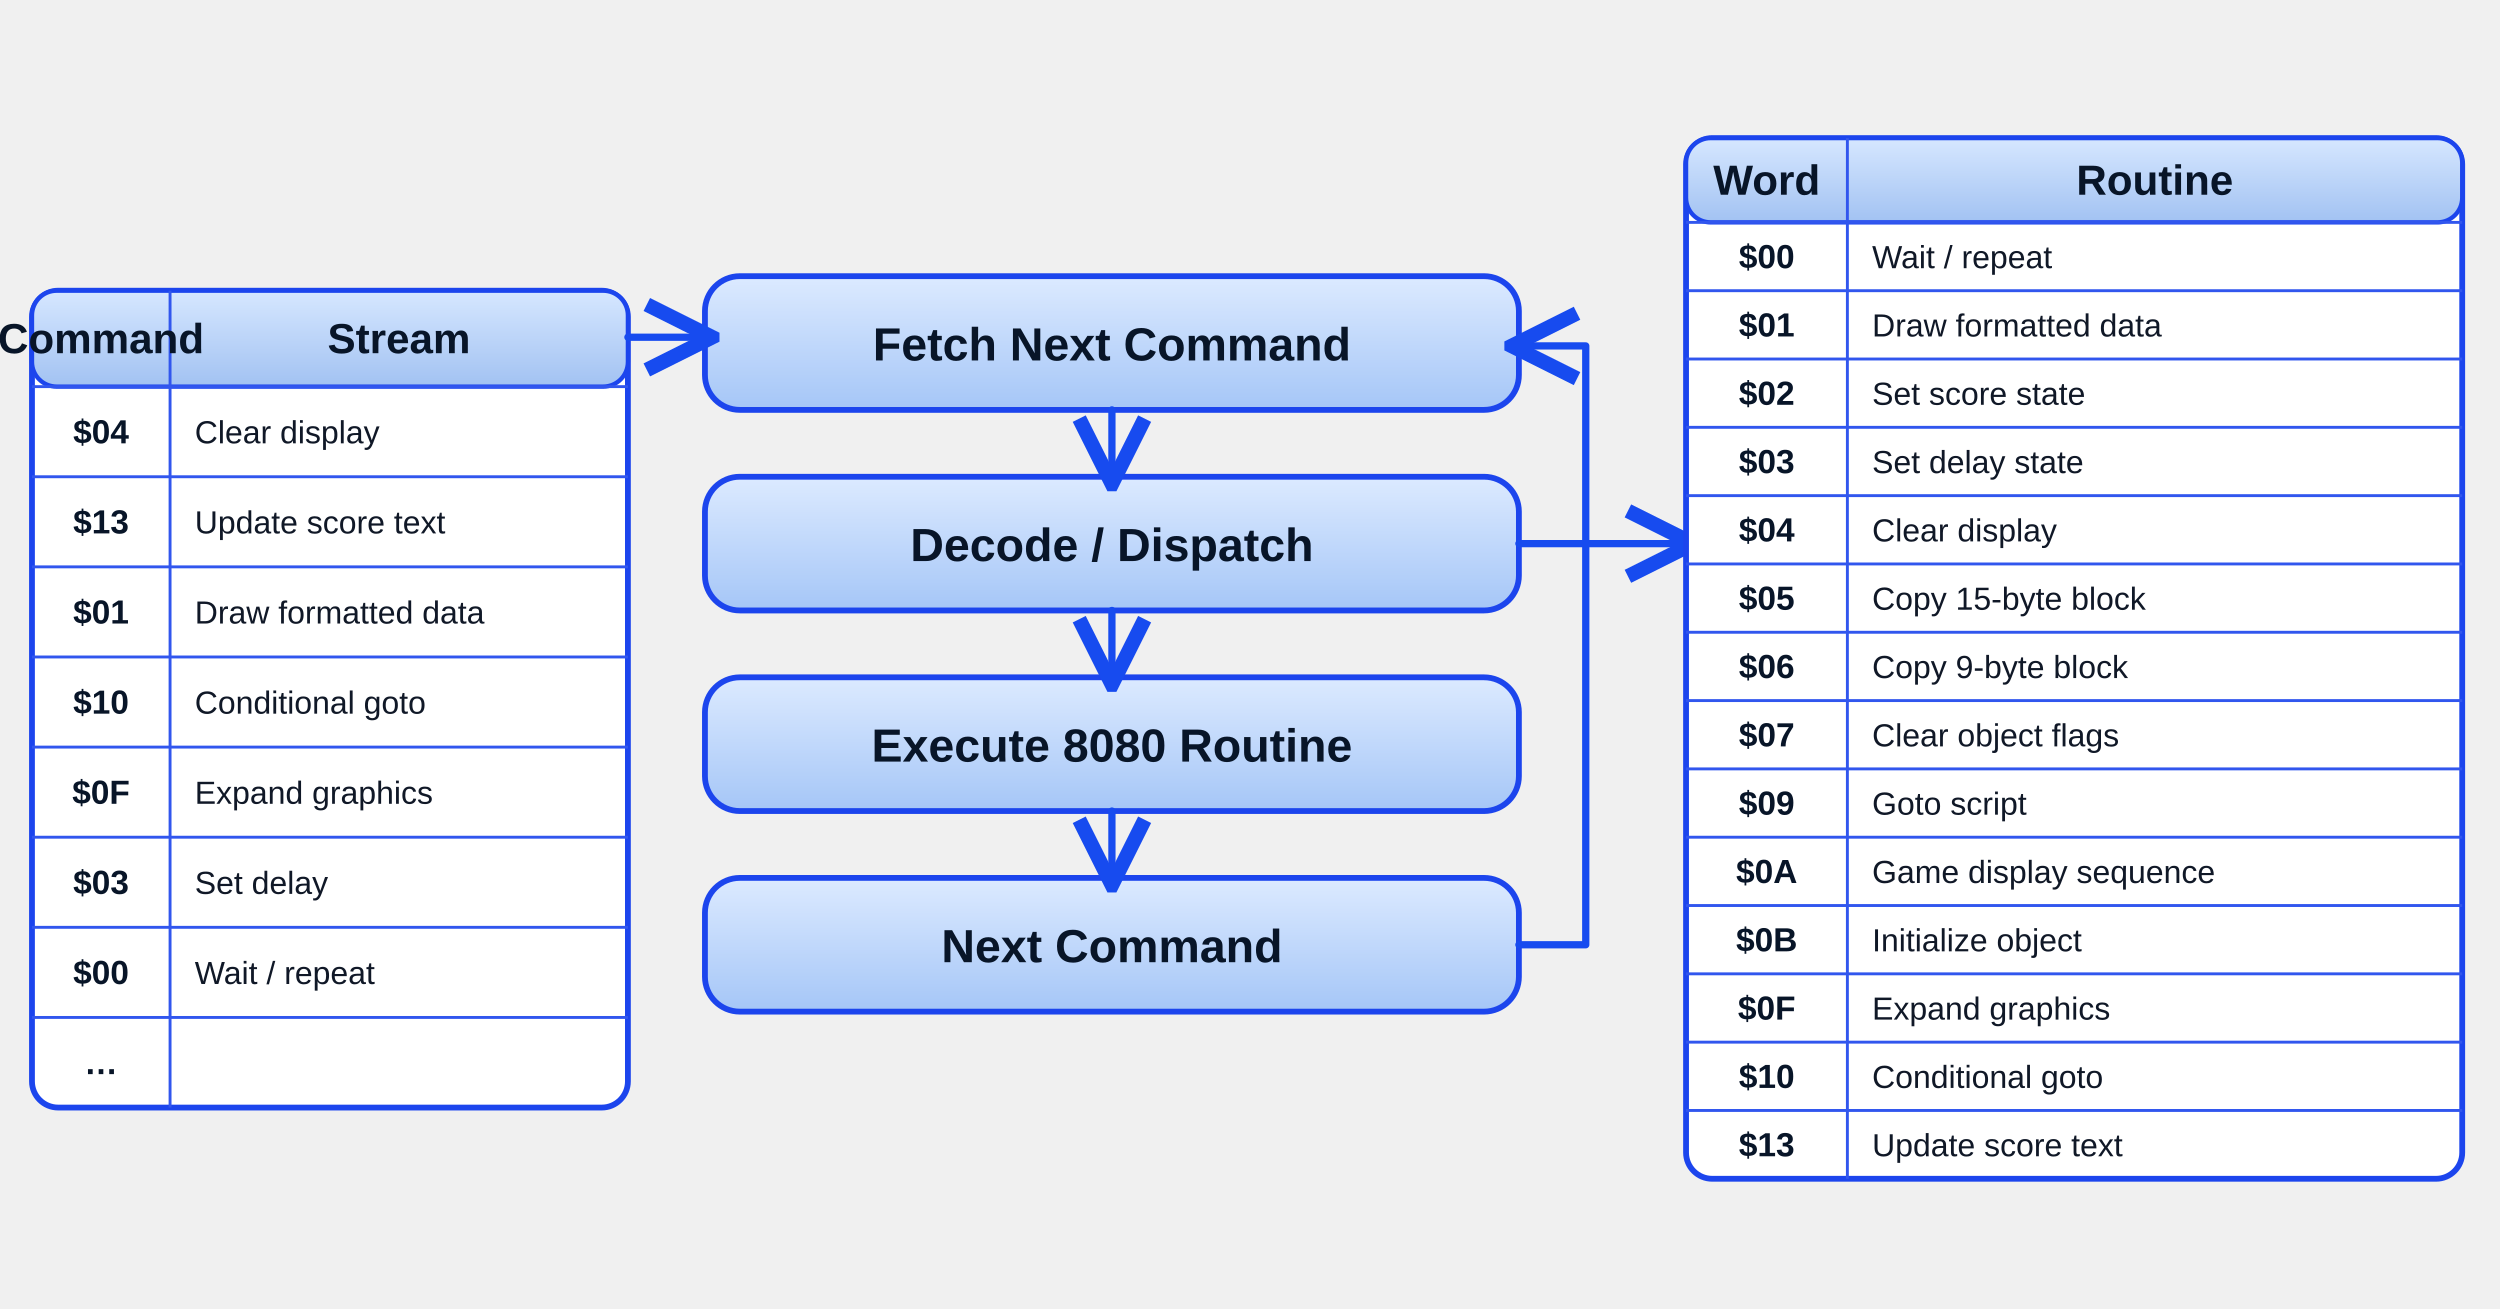
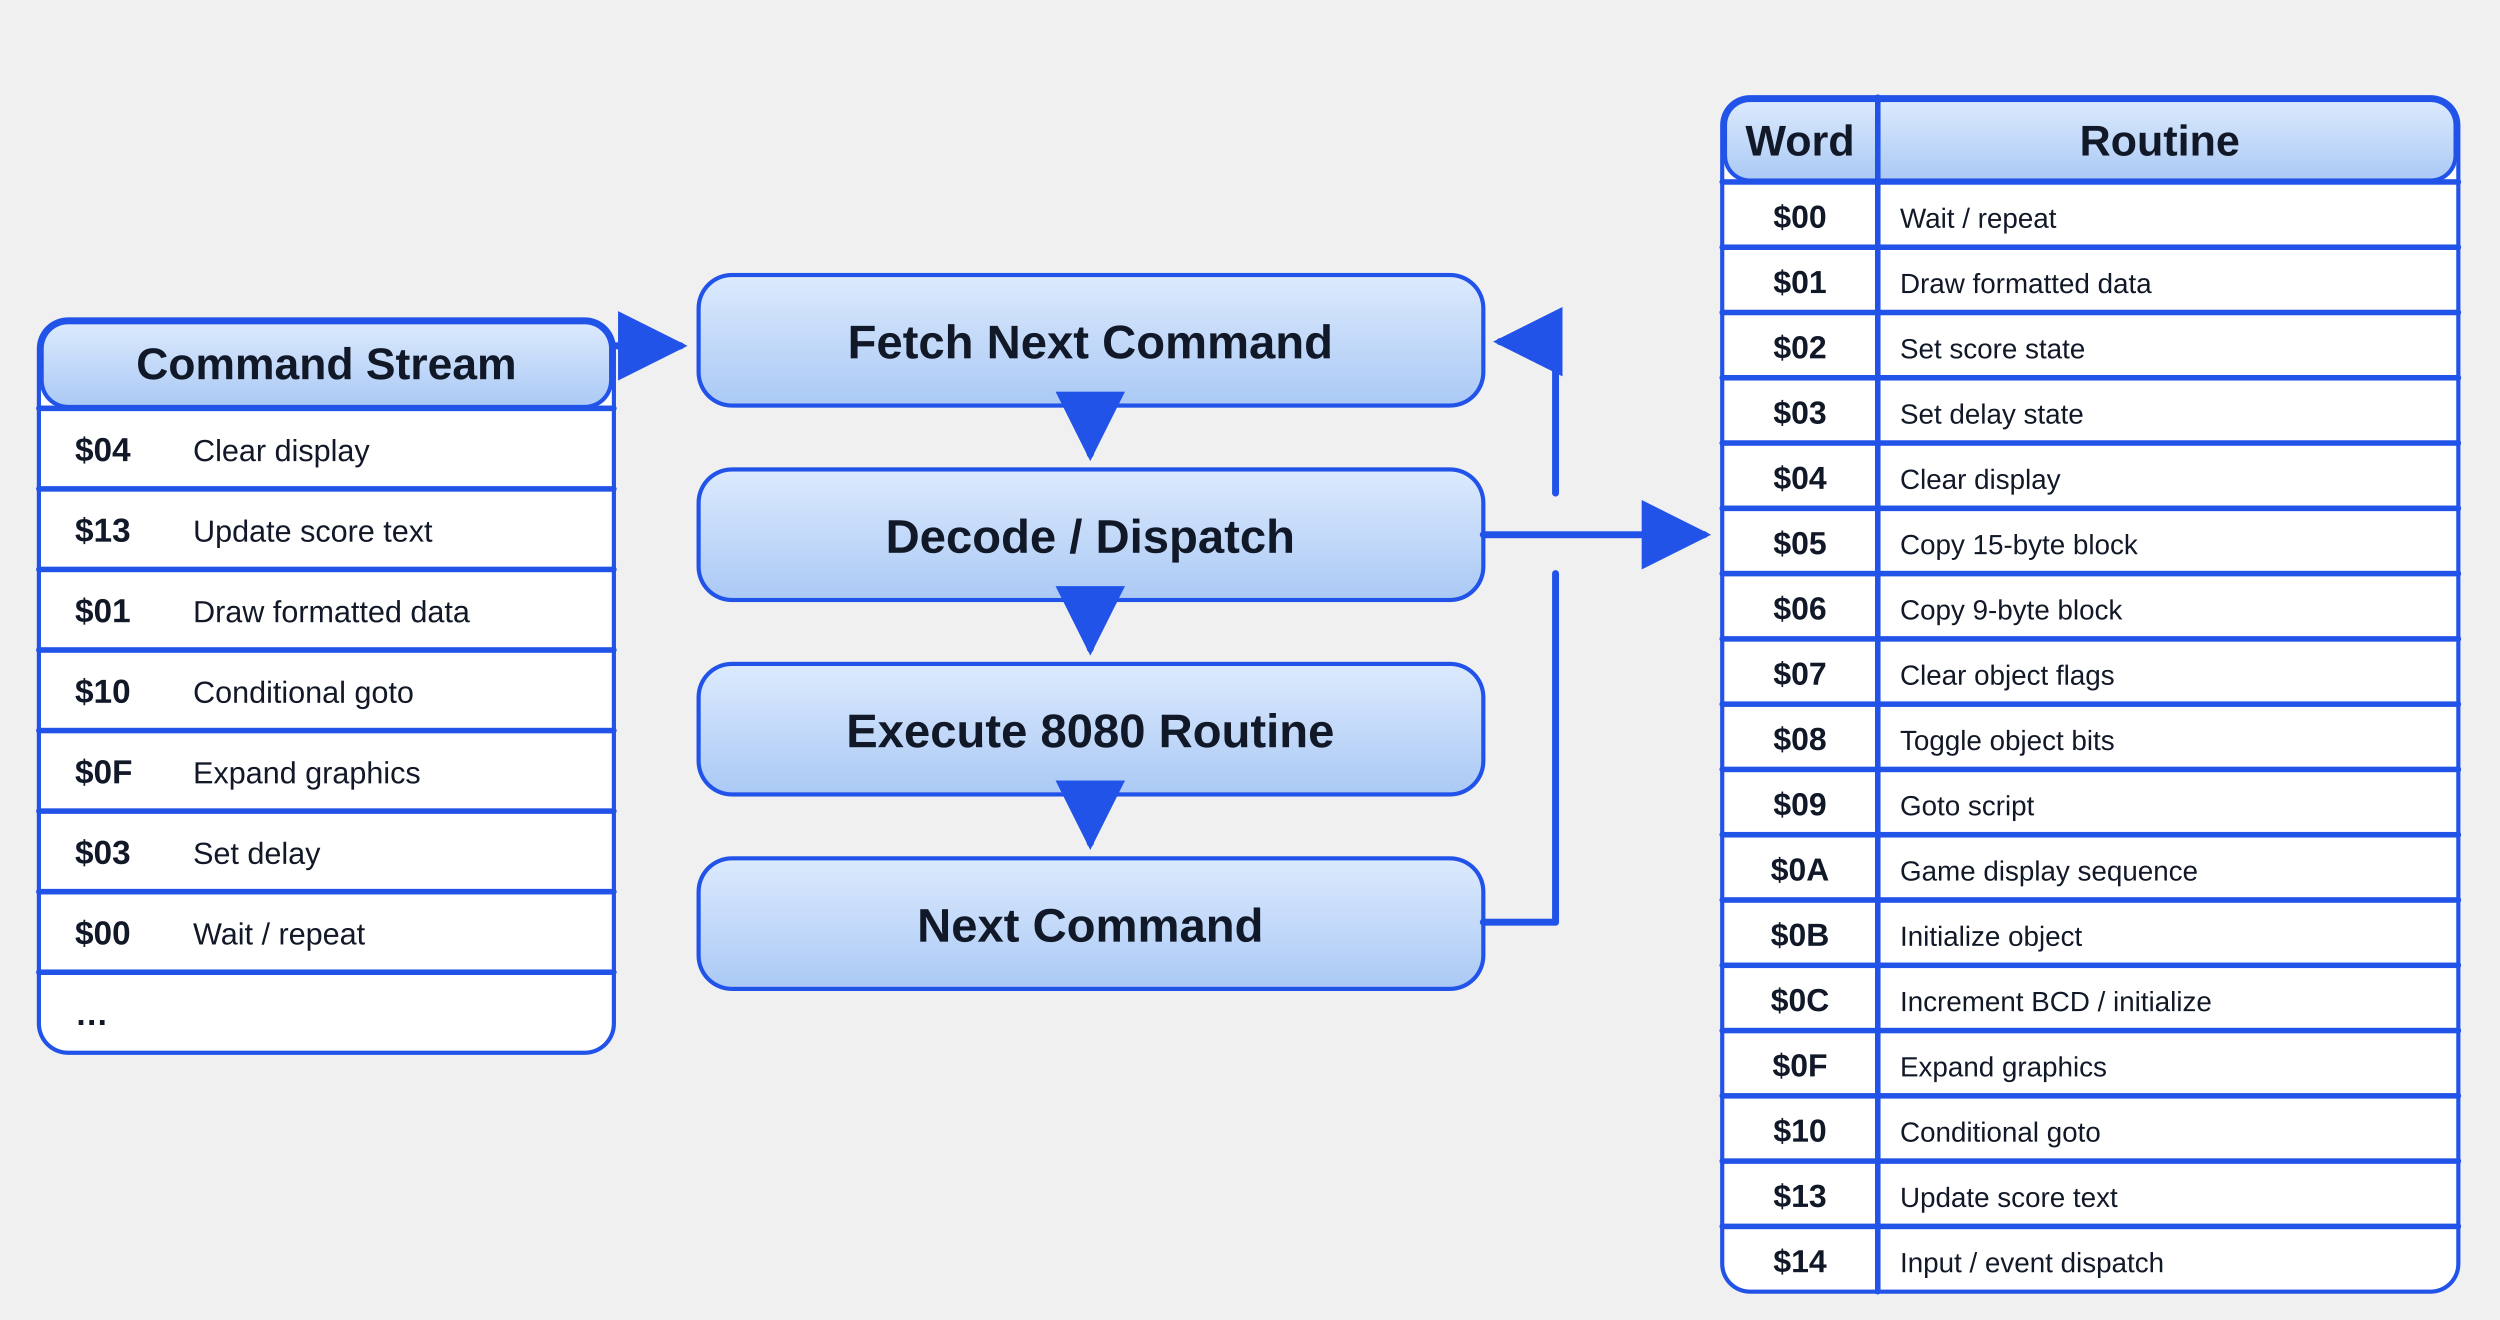
- <svg xmlns="http://www.w3.org/2000/svg" width="1720" height="900" viewBox="0 0 1720 900" role="img" aria-labelledby="diagramTitle diagramDesc">
+ <svg xmlns="http://www.w3.org/2000/svg" width="1800" height="950" viewBox="0 0 1800 950" role="img" aria-labelledby="t d">
  <defs>
-     <linearGradient id="blueHead" x1="0" y1="0" x2="0" y2="1">
-       <stop offset="0" stop-color="#d6e7ff" />
-       <stop offset="1" stop-color="#a2c2f2" />
+     <linearGradient id="fill" x2="0" y2="1">
+       <stop stop-color="#dceafd" />
+       <stop offset="1" stop-color="#aac9f5" />
    </linearGradient>
-     <linearGradient id="blueFlow" x1="0" y1="0" x2="0" y2="1">
-       <stop offset="0" stop-color="#dceaff" />
-       <stop offset="1" stop-color="#a5c6f7" />
-     </linearGradient>
-     <marker id="tip" markerWidth="11" markerHeight="11" refX="9" refY="5.5" orient="auto" markerUnits="strokeWidth">
-       <path d="M1 1L10 5.5L1 10" fill="none" stroke="#174bef" stroke-width="2" />
+     <marker id="arr" markerWidth="10" markerHeight="10" refX="9" refY="5" orient="auto">
+       <path d="M0 0L10 5L0 10Z" fill="#2253e9" />
    </marker>
-     <style>
- .card{fill:#fff;stroke:#1c45ed;stroke-width:4}
- .head{fill:url(#blueHead);stroke:#1c45ed;stroke-width:3}
- .flow{fill:url(#blueFlow);stroke:#1c45ed;stroke-width:4}
- .line{stroke:#3156ee;stroke-width:2}
- .arrow{fill:none;stroke:#174bef;stroke-width:5;marker-end:url(#tip);stroke-linecap:round;stroke-linejoin:round}
- .h{font:700 29px Arial,sans-serif;fill:#081528}
- .cell{font:22px Arial,sans-serif;fill:#101827}
- .code{font:700 23px Arial,sans-serif;fill:#081528}
- .flowtext{font:700 32px Arial,sans-serif;fill:#081528}
- </style>
  </defs>
-   <rect x="22" y="200" width="410" height="562" rx="18" class="card" />
-   <rect x="22" y="200" width="410" height="66" rx="17" class="head" />
-   <line x1="117" x2="117" y1="200" y2="762" class="line" />
-   <text x="69.5" y="243" class="h" text-anchor="middle">Command</text>
-   <text x="274.5" y="243" class="h" text-anchor="middle">Stream</text>
-   <line x1="22" x2="432" y1="266" y2="266" class="line" />
-   <text x="69.5" y="305" class="code" text-anchor="middle">$04</text>
-   <text x="134" y="305" class="cell">Clear display</text>
-   <line x1="22" x2="432" y1="328" y2="328" class="line" />
-   <text x="69.5" y="367" class="code" text-anchor="middle">$13</text>
-   <text x="134" y="367" class="cell">Update score text</text>
-   <line x1="22" x2="432" y1="390" y2="390" class="line" />
-   <text x="69.5" y="429" class="code" text-anchor="middle">$01</text>
-   <text x="134" y="429" class="cell">Draw formatted data</text>
-   <line x1="22" x2="432" y1="452" y2="452" class="line" />
-   <text x="69.5" y="491" class="code" text-anchor="middle">$10</text>
-   <text x="134" y="491" class="cell">Conditional goto</text>
-   <line x1="22" x2="432" y1="514" y2="514" class="line" />
-   <text x="69.5" y="553" class="code" text-anchor="middle">$0F</text>
-   <text x="134" y="553" class="cell">Expand graphics</text>
-   <line x1="22" x2="432" y1="576" y2="576" class="line" />
-   <text x="69.5" y="615" class="code" text-anchor="middle">$03</text>
-   <text x="134" y="615" class="cell">Set delay</text>
-   <line x1="22" x2="432" y1="638" y2="638" class="line" />
-   <text x="69.5" y="677" class="code" text-anchor="middle">$00</text>
-   <text x="134" y="677" class="cell">Wait / repeat</text>
-   <line x1="22" x2="432" y1="700" y2="700" class="line" />
-   <text x="69.5" y="739" class="code" text-anchor="middle">…</text>
-   <text x="134" y="739" class="cell" />
-   <rect x="485" y="190" width="560" height="92" rx="24" class="flow" />
-   <text x="765" y="248" class="flowtext" text-anchor="middle">Fetch Next Command</text>
-   <rect x="485" y="328" width="560" height="92" rx="24" class="flow" />
-   <text x="765" y="386" class="flowtext" text-anchor="middle">Decode / Dispatch</text>
-   <rect x="485" y="466" width="560" height="92" rx="24" class="flow" />
-   <text x="765" y="524" class="flowtext" text-anchor="middle">Execute 8080 Routine</text>
-   <rect x="485" y="604" width="560" height="92" rx="24" class="flow" />
-   <text x="765" y="662" class="flowtext" text-anchor="middle">Next Command</text>
-   <path d="M432 232H485" class="arrow" />
-   <path d="M765 282V328" class="arrow" />
-   <path d="M765 420V466" class="arrow" />
-   <path d="M765 558V604" class="arrow" />
-   <path d="M1045 650H1091V238H1045" class="arrow" />
-   <path d="M1045 374H1160" class="arrow" />
-   <rect x="1160" y="95" width="534" height="716" rx="18" class="card" />
-   <rect x="1160" y="95" width="534" height="58" rx="17" class="head" />
-   <line x1="1271" x2="1271" y1="95" y2="811" class="line" />
-   <text x="1215.5" y="134" class="h" text-anchor="middle">Word</text>
-   <text x="1482.5" y="134" class="h" text-anchor="middle">Routine</text>
-   <line x1="1160" x2="1694" y1="153" y2="153" class="line" />
-   <text x="1215.5" y="184.5" class="code" text-anchor="middle">$00</text>
-   <text x="1288" y="184.5" class="cell">Wait / repeat</text>
-   <line x1="1160" x2="1694" y1="200" y2="200" class="line" />
-   <text x="1215.5" y="231.5" class="code" text-anchor="middle">$01</text>
-   <text x="1288" y="231.5" class="cell">Draw formatted data</text>
-   <line x1="1160" x2="1694" y1="247" y2="247" class="line" />
-   <text x="1215.5" y="278.5" class="code" text-anchor="middle">$02</text>
-   <text x="1288" y="278.5" class="cell">Set score state</text>
-   <line x1="1160" x2="1694" y1="294" y2="294" class="line" />
-   <text x="1215.5" y="325.5" class="code" text-anchor="middle">$03</text>
-   <text x="1288" y="325.5" class="cell">Set delay state</text>
-   <line x1="1160" x2="1694" y1="341" y2="341" class="line" />
-   <text x="1215.5" y="372.5" class="code" text-anchor="middle">$04</text>
-   <text x="1288" y="372.5" class="cell">Clear display</text>
-   <line x1="1160" x2="1694" y1="388" y2="388" class="line" />
-   <text x="1215.5" y="419.5" class="code" text-anchor="middle">$05</text>
-   <text x="1288" y="419.5" class="cell">Copy 15-byte block</text>
-   <line x1="1160" x2="1694" y1="435" y2="435" class="line" />
-   <text x="1215.5" y="466.5" class="code" text-anchor="middle">$06</text>
-   <text x="1288" y="466.5" class="cell">Copy 9-byte block</text>
-   <line x1="1160" x2="1694" y1="482" y2="482" class="line" />
-   <text x="1215.5" y="513.5" class="code" text-anchor="middle">$07</text>
-   <text x="1288" y="513.5" class="cell">Clear object flags</text>
-   <line x1="1160" x2="1694" y1="529" y2="529" class="line" />
-   <text x="1215.5" y="560.5" class="code" text-anchor="middle">$09</text>
-   <text x="1288" y="560.5" class="cell">Goto script</text>
-   <line x1="1160" x2="1694" y1="576" y2="576" class="line" />
-   <text x="1215.5" y="607.5" class="code" text-anchor="middle">$0A</text>
-   <text x="1288" y="607.5" class="cell">Game display sequence</text>
-   <line x1="1160" x2="1694" y1="623" y2="623" class="line" />
-   <text x="1215.5" y="654.5" class="code" text-anchor="middle">$0B</text>
-   <text x="1288" y="654.5" class="cell">Initialize object</text>
-   <line x1="1160" x2="1694" y1="670" y2="670" class="line" />
-   <text x="1215.5" y="701.5" class="code" text-anchor="middle">$0F</text>
-   <text x="1288" y="701.5" class="cell">Expand graphics</text>
-   <line x1="1160" x2="1694" y1="717" y2="717" class="line" />
-   <text x="1215.5" y="748.5" class="code" text-anchor="middle">$10</text>
-   <text x="1288" y="748.5" class="cell">Conditional goto</text>
-   <line x1="1160" x2="1694" y1="764" y2="764" class="line" />
-   <text x="1215.5" y="795.5" class="code" text-anchor="middle">$13</text>
-   <text x="1288" y="795.5" class="cell">Update score text</text>
+   <rect x="28" y="230" width="414" height="528" rx="21" fill="white" stroke="#2253e9" stroke-width="3" />
+   <rect x="30" y="232" width="410" height="61" rx="19" fill="url(#fill)" stroke="#2253e9" stroke-width="3" />
+   <path d="M28 294 L442 294" stroke="#2253e9" stroke-width="4" fill="none" stroke-linecap="round" />
+   <text x="235" y="273" font-family="Arial,Helvetica,sans-serif" font-size="32" font-weight="700" text-anchor="middle" fill="#111827">Command Stream</text>
+   <text x="54" y="332" font-family="Arial,Helvetica,sans-serif" font-size="24" font-weight="700" text-anchor="start" fill="#111827">$04</text>
+   <text x="139" y="332" font-family="Arial,Helvetica,sans-serif" font-size="22" font-weight="400" text-anchor="start" fill="#111827">Clear display</text>
+   <path d="M28 352 L442 352" stroke="#2253e9" stroke-width="4" fill="none" stroke-linecap="round" />
+   <text x="54" y="390" font-family="Arial,Helvetica,sans-serif" font-size="24" font-weight="700" text-anchor="start" fill="#111827">$13</text>
+   <text x="139" y="390" font-family="Arial,Helvetica,sans-serif" font-size="22" font-weight="400" text-anchor="start" fill="#111827">Update score text</text>
+   <path d="M28 410 L442 410" stroke="#2253e9" stroke-width="4" fill="none" stroke-linecap="round" />
+   <text x="54" y="448" font-family="Arial,Helvetica,sans-serif" font-size="24" font-weight="700" text-anchor="start" fill="#111827">$01</text>
+   <text x="139" y="448" font-family="Arial,Helvetica,sans-serif" font-size="22" font-weight="400" text-anchor="start" fill="#111827">Draw formatted data</text>
+   <path d="M28 468 L442 468" stroke="#2253e9" stroke-width="4" fill="none" stroke-linecap="round" />
+   <text x="54" y="506" font-family="Arial,Helvetica,sans-serif" font-size="24" font-weight="700" text-anchor="start" fill="#111827">$10</text>
+   <text x="139" y="506" font-family="Arial,Helvetica,sans-serif" font-size="22" font-weight="400" text-anchor="start" fill="#111827">Conditional goto</text>
+   <path d="M28 526 L442 526" stroke="#2253e9" stroke-width="4" fill="none" stroke-linecap="round" />
+   <text x="54" y="564" font-family="Arial,Helvetica,sans-serif" font-size="24" font-weight="700" text-anchor="start" fill="#111827">$0F</text>
+   <text x="139" y="564" font-family="Arial,Helvetica,sans-serif" font-size="22" font-weight="400" text-anchor="start" fill="#111827">Expand graphics</text>
+   <path d="M28 584 L442 584" stroke="#2253e9" stroke-width="4" fill="none" stroke-linecap="round" />
+   <text x="54" y="622" font-family="Arial,Helvetica,sans-serif" font-size="24" font-weight="700" text-anchor="start" fill="#111827">$03</text>
+   <text x="139" y="622" font-family="Arial,Helvetica,sans-serif" font-size="22" font-weight="400" text-anchor="start" fill="#111827">Set delay</text>
+   <path d="M28 642 L442 642" stroke="#2253e9" stroke-width="4" fill="none" stroke-linecap="round" />
+   <text x="54" y="680" font-family="Arial,Helvetica,sans-serif" font-size="24" font-weight="700" text-anchor="start" fill="#111827">$00</text>
+   <text x="139" y="680" font-family="Arial,Helvetica,sans-serif" font-size="22" font-weight="400" text-anchor="start" fill="#111827">Wait / repeat</text>
+   <path d="M28 700 L442 700" stroke="#2253e9" stroke-width="4" fill="none" stroke-linecap="round" />
+   <text x="54" y="738" font-family="Arial,Helvetica,sans-serif" font-size="24" font-weight="700" text-anchor="start" fill="#111827">…</text>
+   <rect x="1240" y="70" width="530" height="860" rx="20" fill="white" stroke="#2253e9" stroke-width="3" />
+   <rect x="1242" y="72" width="526" height="58" rx="18" fill="url(#fill)" stroke="#2253e9" stroke-width="3" />
+   <path d="M1240 131 L1770 131" stroke="#2253e9" stroke-width="4" fill="none" stroke-linecap="round" />
+   <path d="M1352 70 L1352 930" stroke="#2253e9" stroke-width="4" fill="none" stroke-linecap="round" />
+   <text x="1296" y="112" font-family="Arial,Helvetica,sans-serif" font-size="31" font-weight="700" text-anchor="middle" fill="#111827">Word</text>
+   <text x="1555" y="112" font-family="Arial,Helvetica,sans-serif" font-size="31" font-weight="700" text-anchor="middle" fill="#111827">Routine</text>
+   <text x="1296" y="164" font-family="Arial,Helvetica,sans-serif" font-size="23" font-weight="700" text-anchor="middle" fill="#111827">$00</text>
+   <text x="1368" y="164" font-family="Arial,Helvetica,sans-serif" font-size="20" font-weight="400" text-anchor="start" fill="#111827">Wait / repeat</text>
+   <path d="M1240 178 L1770 178" stroke="#2253e9" stroke-width="4" fill="none" stroke-linecap="round" />
+   <text x="1296" y="211" font-family="Arial,Helvetica,sans-serif" font-size="23" font-weight="700" text-anchor="middle" fill="#111827">$01</text>
+   <text x="1368" y="211" font-family="Arial,Helvetica,sans-serif" font-size="20" font-weight="400" text-anchor="start" fill="#111827">Draw formatted data</text>
+   <path d="M1240 225 L1770 225" stroke="#2253e9" stroke-width="4" fill="none" stroke-linecap="round" />
+   <text x="1296" y="258" font-family="Arial,Helvetica,sans-serif" font-size="23" font-weight="700" text-anchor="middle" fill="#111827">$02</text>
+   <text x="1368" y="258" font-family="Arial,Helvetica,sans-serif" font-size="20" font-weight="400" text-anchor="start" fill="#111827">Set score state</text>
+   <path d="M1240 272 L1770 272" stroke="#2253e9" stroke-width="4" fill="none" stroke-linecap="round" />
+   <text x="1296" y="305" font-family="Arial,Helvetica,sans-serif" font-size="23" font-weight="700" text-anchor="middle" fill="#111827">$03</text>
+   <text x="1368" y="305" font-family="Arial,Helvetica,sans-serif" font-size="20" font-weight="400" text-anchor="start" fill="#111827">Set delay state</text>
+   <path d="M1240 319 L1770 319" stroke="#2253e9" stroke-width="4" fill="none" stroke-linecap="round" />
+   <text x="1296" y="352" font-family="Arial,Helvetica,sans-serif" font-size="23" font-weight="700" text-anchor="middle" fill="#111827">$04</text>
+   <text x="1368" y="352" font-family="Arial,Helvetica,sans-serif" font-size="20" font-weight="400" text-anchor="start" fill="#111827">Clear display</text>
+   <path d="M1240 366 L1770 366" stroke="#2253e9" stroke-width="4" fill="none" stroke-linecap="round" />
+   <text x="1296" y="399" font-family="Arial,Helvetica,sans-serif" font-size="23" font-weight="700" text-anchor="middle" fill="#111827">$05</text>
+   <text x="1368" y="399" font-family="Arial,Helvetica,sans-serif" font-size="20" font-weight="400" text-anchor="start" fill="#111827">Copy 15-byte block</text>
+   <path d="M1240 413 L1770 413" stroke="#2253e9" stroke-width="4" fill="none" stroke-linecap="round" />
+   <text x="1296" y="446" font-family="Arial,Helvetica,sans-serif" font-size="23" font-weight="700" text-anchor="middle" fill="#111827">$06</text>
+   <text x="1368" y="446" font-family="Arial,Helvetica,sans-serif" font-size="20" font-weight="400" text-anchor="start" fill="#111827">Copy 9-byte block</text>
+   <path d="M1240 460 L1770 460" stroke="#2253e9" stroke-width="4" fill="none" stroke-linecap="round" />
+   <text x="1296" y="493" font-family="Arial,Helvetica,sans-serif" font-size="23" font-weight="700" text-anchor="middle" fill="#111827">$07</text>
+   <text x="1368" y="493" font-family="Arial,Helvetica,sans-serif" font-size="20" font-weight="400" text-anchor="start" fill="#111827">Clear object flags</text>
+   <path d="M1240 507 L1770 507" stroke="#2253e9" stroke-width="4" fill="none" stroke-linecap="round" />
+   <text x="1296" y="540" font-family="Arial,Helvetica,sans-serif" font-size="23" font-weight="700" text-anchor="middle" fill="#111827">$08</text>
+   <text x="1368" y="540" font-family="Arial,Helvetica,sans-serif" font-size="20" font-weight="400" text-anchor="start" fill="#111827">Toggle object bits</text>
+   <path d="M1240 554 L1770 554" stroke="#2253e9" stroke-width="4" fill="none" stroke-linecap="round" />
+   <text x="1296" y="587" font-family="Arial,Helvetica,sans-serif" font-size="23" font-weight="700" text-anchor="middle" fill="#111827">$09</text>
+   <text x="1368" y="587" font-family="Arial,Helvetica,sans-serif" font-size="20" font-weight="400" text-anchor="start" fill="#111827">Goto script</text>
+   <path d="M1240 601 L1770 601" stroke="#2253e9" stroke-width="4" fill="none" stroke-linecap="round" />
+   <text x="1296" y="634" font-family="Arial,Helvetica,sans-serif" font-size="23" font-weight="700" text-anchor="middle" fill="#111827">$0A</text>
+   <text x="1368" y="634" font-family="Arial,Helvetica,sans-serif" font-size="20" font-weight="400" text-anchor="start" fill="#111827">Game display sequence</text>
+   <path d="M1240 648 L1770 648" stroke="#2253e9" stroke-width="4" fill="none" stroke-linecap="round" />
+   <text x="1296" y="681" font-family="Arial,Helvetica,sans-serif" font-size="23" font-weight="700" text-anchor="middle" fill="#111827">$0B</text>
+   <text x="1368" y="681" font-family="Arial,Helvetica,sans-serif" font-size="20" font-weight="400" text-anchor="start" fill="#111827">Initialize object</text>
+   <path d="M1240 695 L1770 695" stroke="#2253e9" stroke-width="4" fill="none" stroke-linecap="round" />
+   <text x="1296" y="728" font-family="Arial,Helvetica,sans-serif" font-size="23" font-weight="700" text-anchor="middle" fill="#111827">$0C</text>
+   <text x="1368" y="728" font-family="Arial,Helvetica,sans-serif" font-size="20" font-weight="400" text-anchor="start" fill="#111827">Increment BCD / initialize</text>
+   <path d="M1240 742 L1770 742" stroke="#2253e9" stroke-width="4" fill="none" stroke-linecap="round" />
+   <text x="1296" y="775" font-family="Arial,Helvetica,sans-serif" font-size="23" font-weight="700" text-anchor="middle" fill="#111827">$0F</text>
+   <text x="1368" y="775" font-family="Arial,Helvetica,sans-serif" font-size="20" font-weight="400" text-anchor="start" fill="#111827">Expand graphics</text>
+   <path d="M1240 789 L1770 789" stroke="#2253e9" stroke-width="4" fill="none" stroke-linecap="round" />
+   <text x="1296" y="822" font-family="Arial,Helvetica,sans-serif" font-size="23" font-weight="700" text-anchor="middle" fill="#111827">$10</text>
+   <text x="1368" y="822" font-family="Arial,Helvetica,sans-serif" font-size="20" font-weight="400" text-anchor="start" fill="#111827">Conditional goto</text>
+   <path d="M1240 836 L1770 836" stroke="#2253e9" stroke-width="4" fill="none" stroke-linecap="round" />
+   <text x="1296" y="869" font-family="Arial,Helvetica,sans-serif" font-size="23" font-weight="700" text-anchor="middle" fill="#111827">$13</text>
+   <text x="1368" y="869" font-family="Arial,Helvetica,sans-serif" font-size="20" font-weight="400" text-anchor="start" fill="#111827">Update score text</text>
+   <path d="M1240 883 L1770 883" stroke="#2253e9" stroke-width="4" fill="none" stroke-linecap="round" />
+   <text x="1296" y="916" font-family="Arial,Helvetica,sans-serif" font-size="23" font-weight="700" text-anchor="middle" fill="#111827">$14</text>
+   <text x="1368" y="916" font-family="Arial,Helvetica,sans-serif" font-size="20" font-weight="400" text-anchor="start" fill="#111827">Input / event dispatch</text>
+   <rect x="503" y="198" width="565" height="94" rx="24" fill="url(#fill)" stroke="#2253e9" stroke-width="3" />
+   <text x="785" y="258" font-family="Arial,Helvetica,sans-serif" font-size="34" font-weight="700" text-anchor="middle" fill="#111827">Fetch Next Command</text>
+   <rect x="503" y="338" width="565" height="94" rx="24" fill="url(#fill)" stroke="#2253e9" stroke-width="3" />
+   <text x="785" y="398" font-family="Arial,Helvetica,sans-serif" font-size="34" font-weight="700" text-anchor="middle" fill="#111827">Decode / Dispatch</text>
+   <rect x="503" y="478" width="565" height="94" rx="24" fill="url(#fill)" stroke="#2253e9" stroke-width="3" />
+   <text x="785" y="538" font-family="Arial,Helvetica,sans-serif" font-size="34" font-weight="700" text-anchor="middle" fill="#111827">Execute 8080 Routine</text>
+   <rect x="503" y="618" width="565" height="94" rx="24" fill="url(#fill)" stroke="#2253e9" stroke-width="3" />
+   <text x="785" y="678" font-family="Arial,Helvetica,sans-serif" font-size="34" font-weight="700" text-anchor="middle" fill="#111827">Next Command</text>
+   <path d="M442 249 H490" stroke="#2253e9" stroke-width="5" fill="none" stroke-linejoin="round" stroke-linecap="round" marker-end="url(#arr)" />
+   <path d="M785 292 V327" stroke="#2253e9" stroke-width="5" fill="none" stroke-linejoin="round" stroke-linecap="round" marker-end="url(#arr)" />
+   <path d="M785 432 V467" stroke="#2253e9" stroke-width="5" fill="none" stroke-linejoin="round" stroke-linecap="round" marker-end="url(#arr)" />
+   <path d="M785 572 V607" stroke="#2253e9" stroke-width="5" fill="none" stroke-linejoin="round" stroke-linecap="round" marker-end="url(#arr)" />
+   <path d="M1068 664 H1120 V413" stroke="#2253e9" stroke-width="5" fill="none" stroke-linejoin="round" stroke-linecap="round" />
+   <path d="M1120 355 V246 H1080" stroke="#2253e9" stroke-width="5" fill="none" stroke-linejoin="round" stroke-linecap="round" marker-end="url(#arr)" />
+   <path d="M1068 385 H1227" stroke="#2253e9" stroke-width="5" fill="none" stroke-linejoin="round" stroke-linecap="round" marker-end="url(#arr)" />
</svg>
